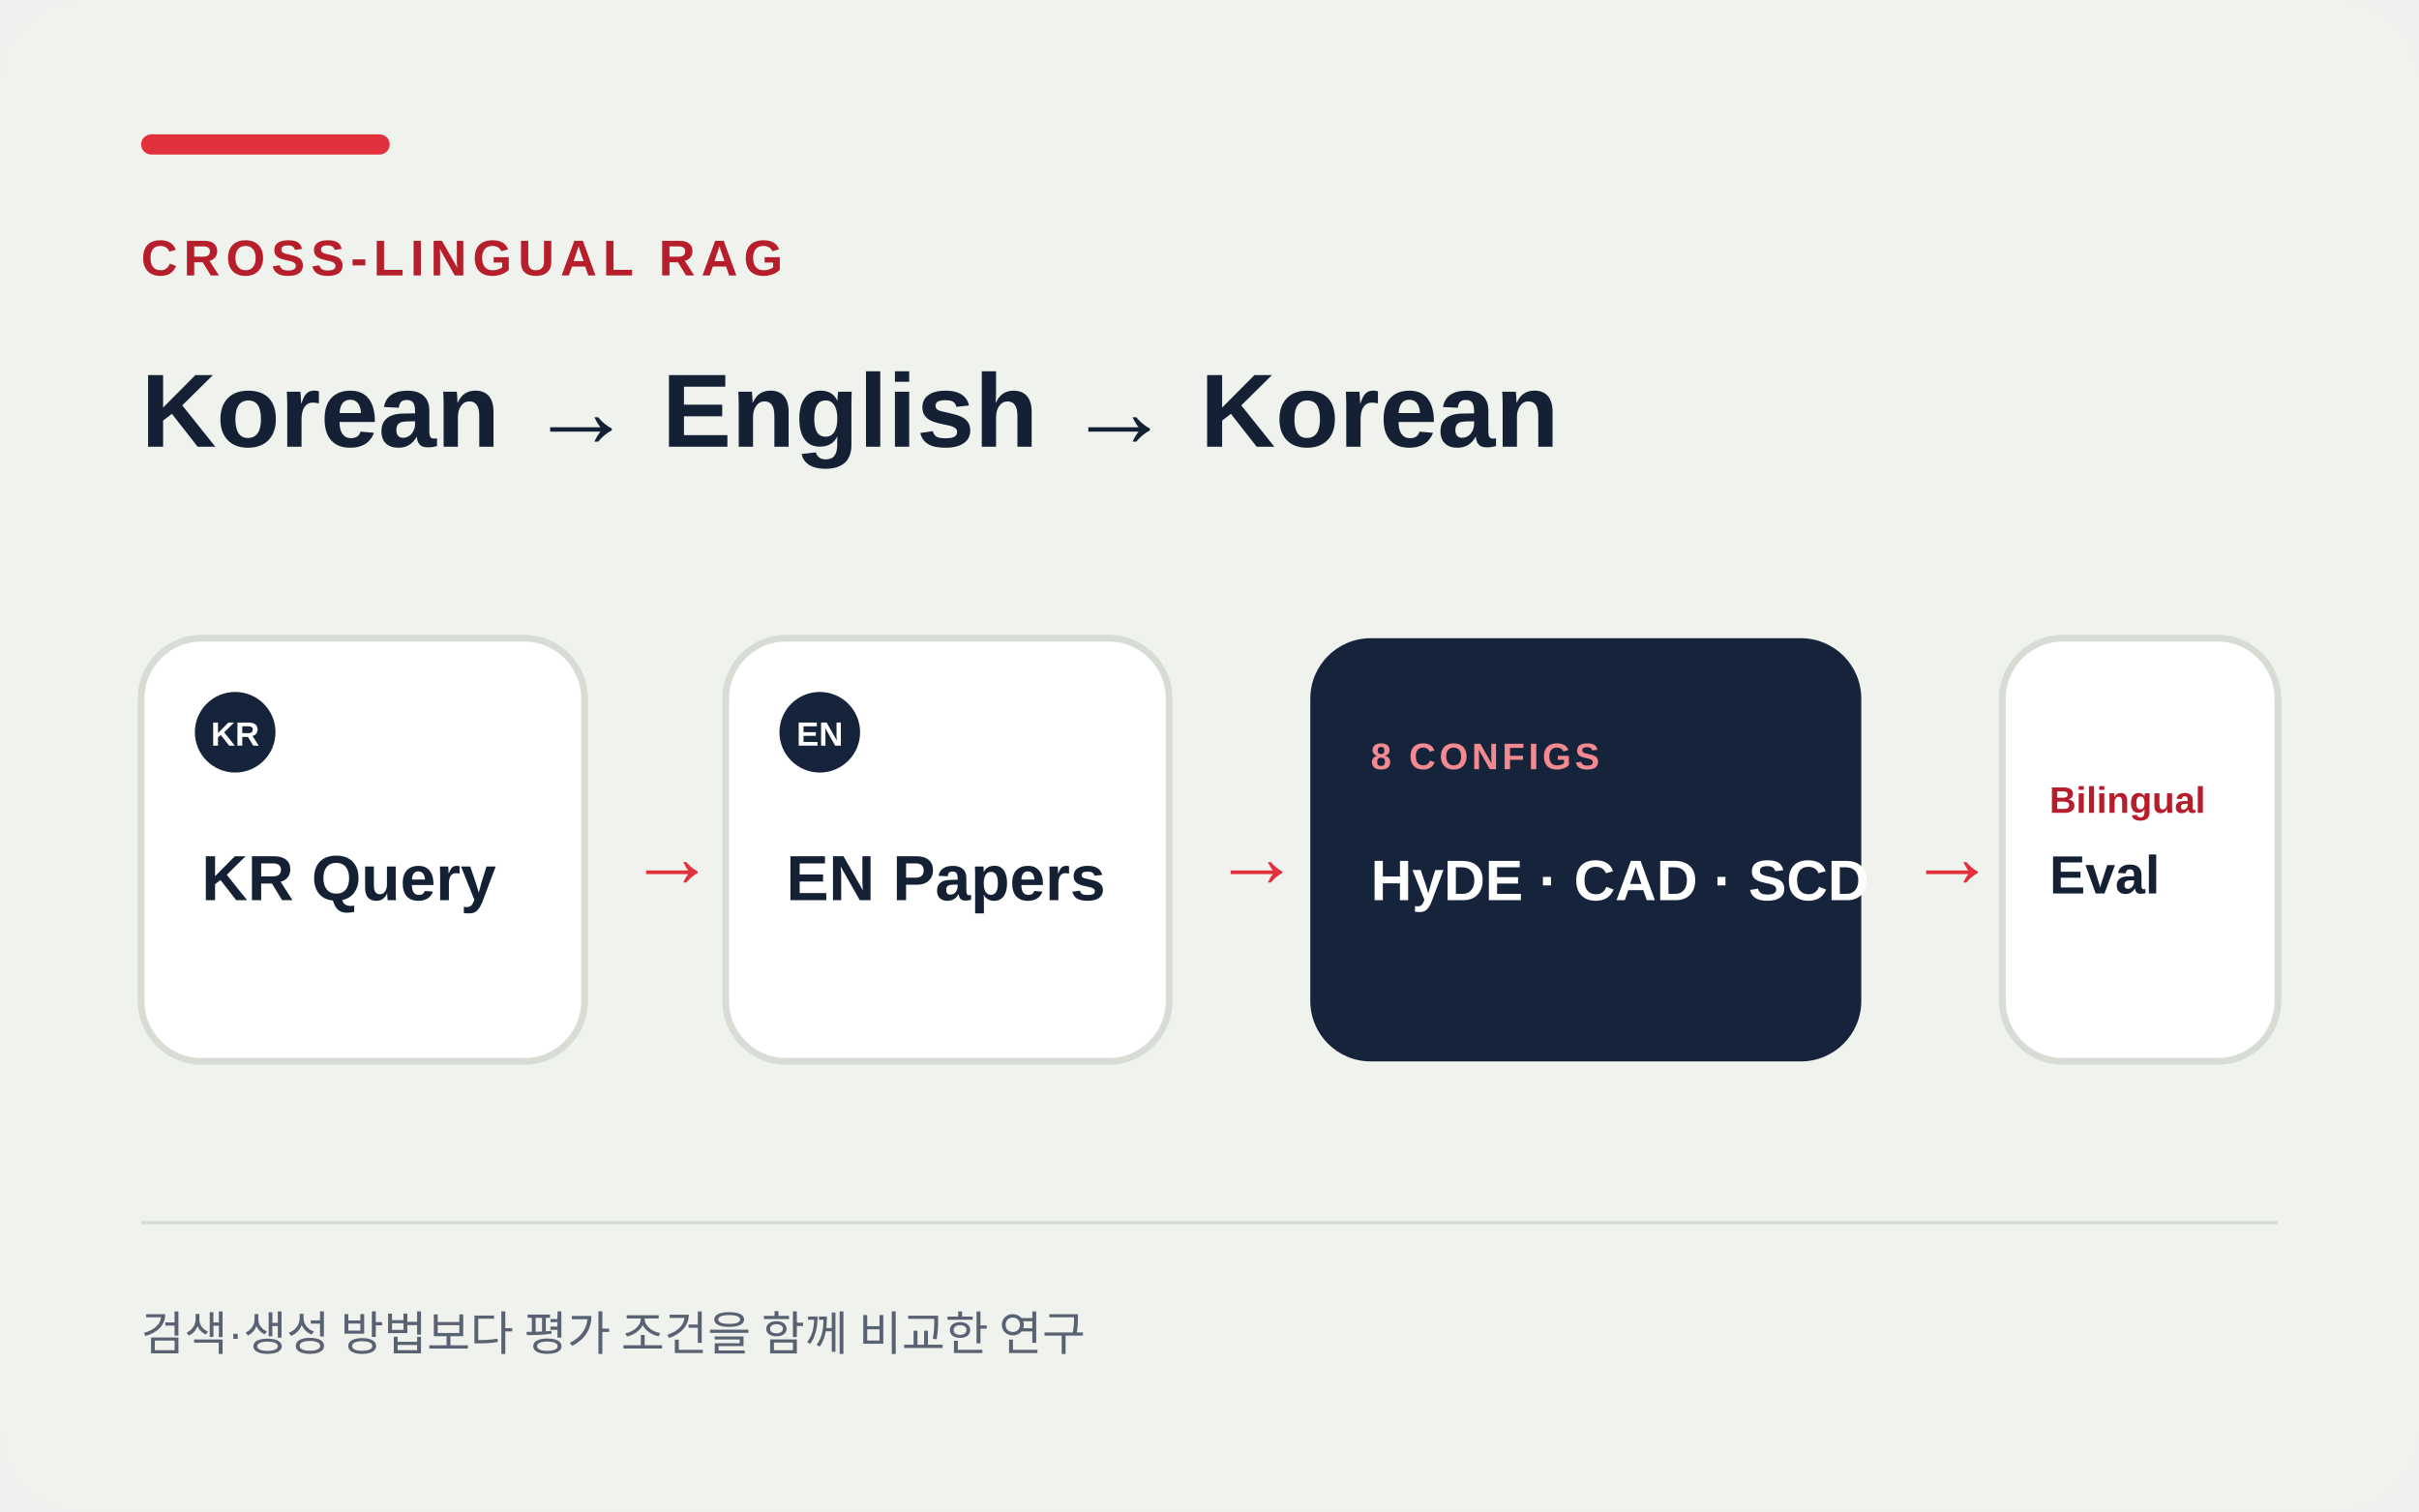
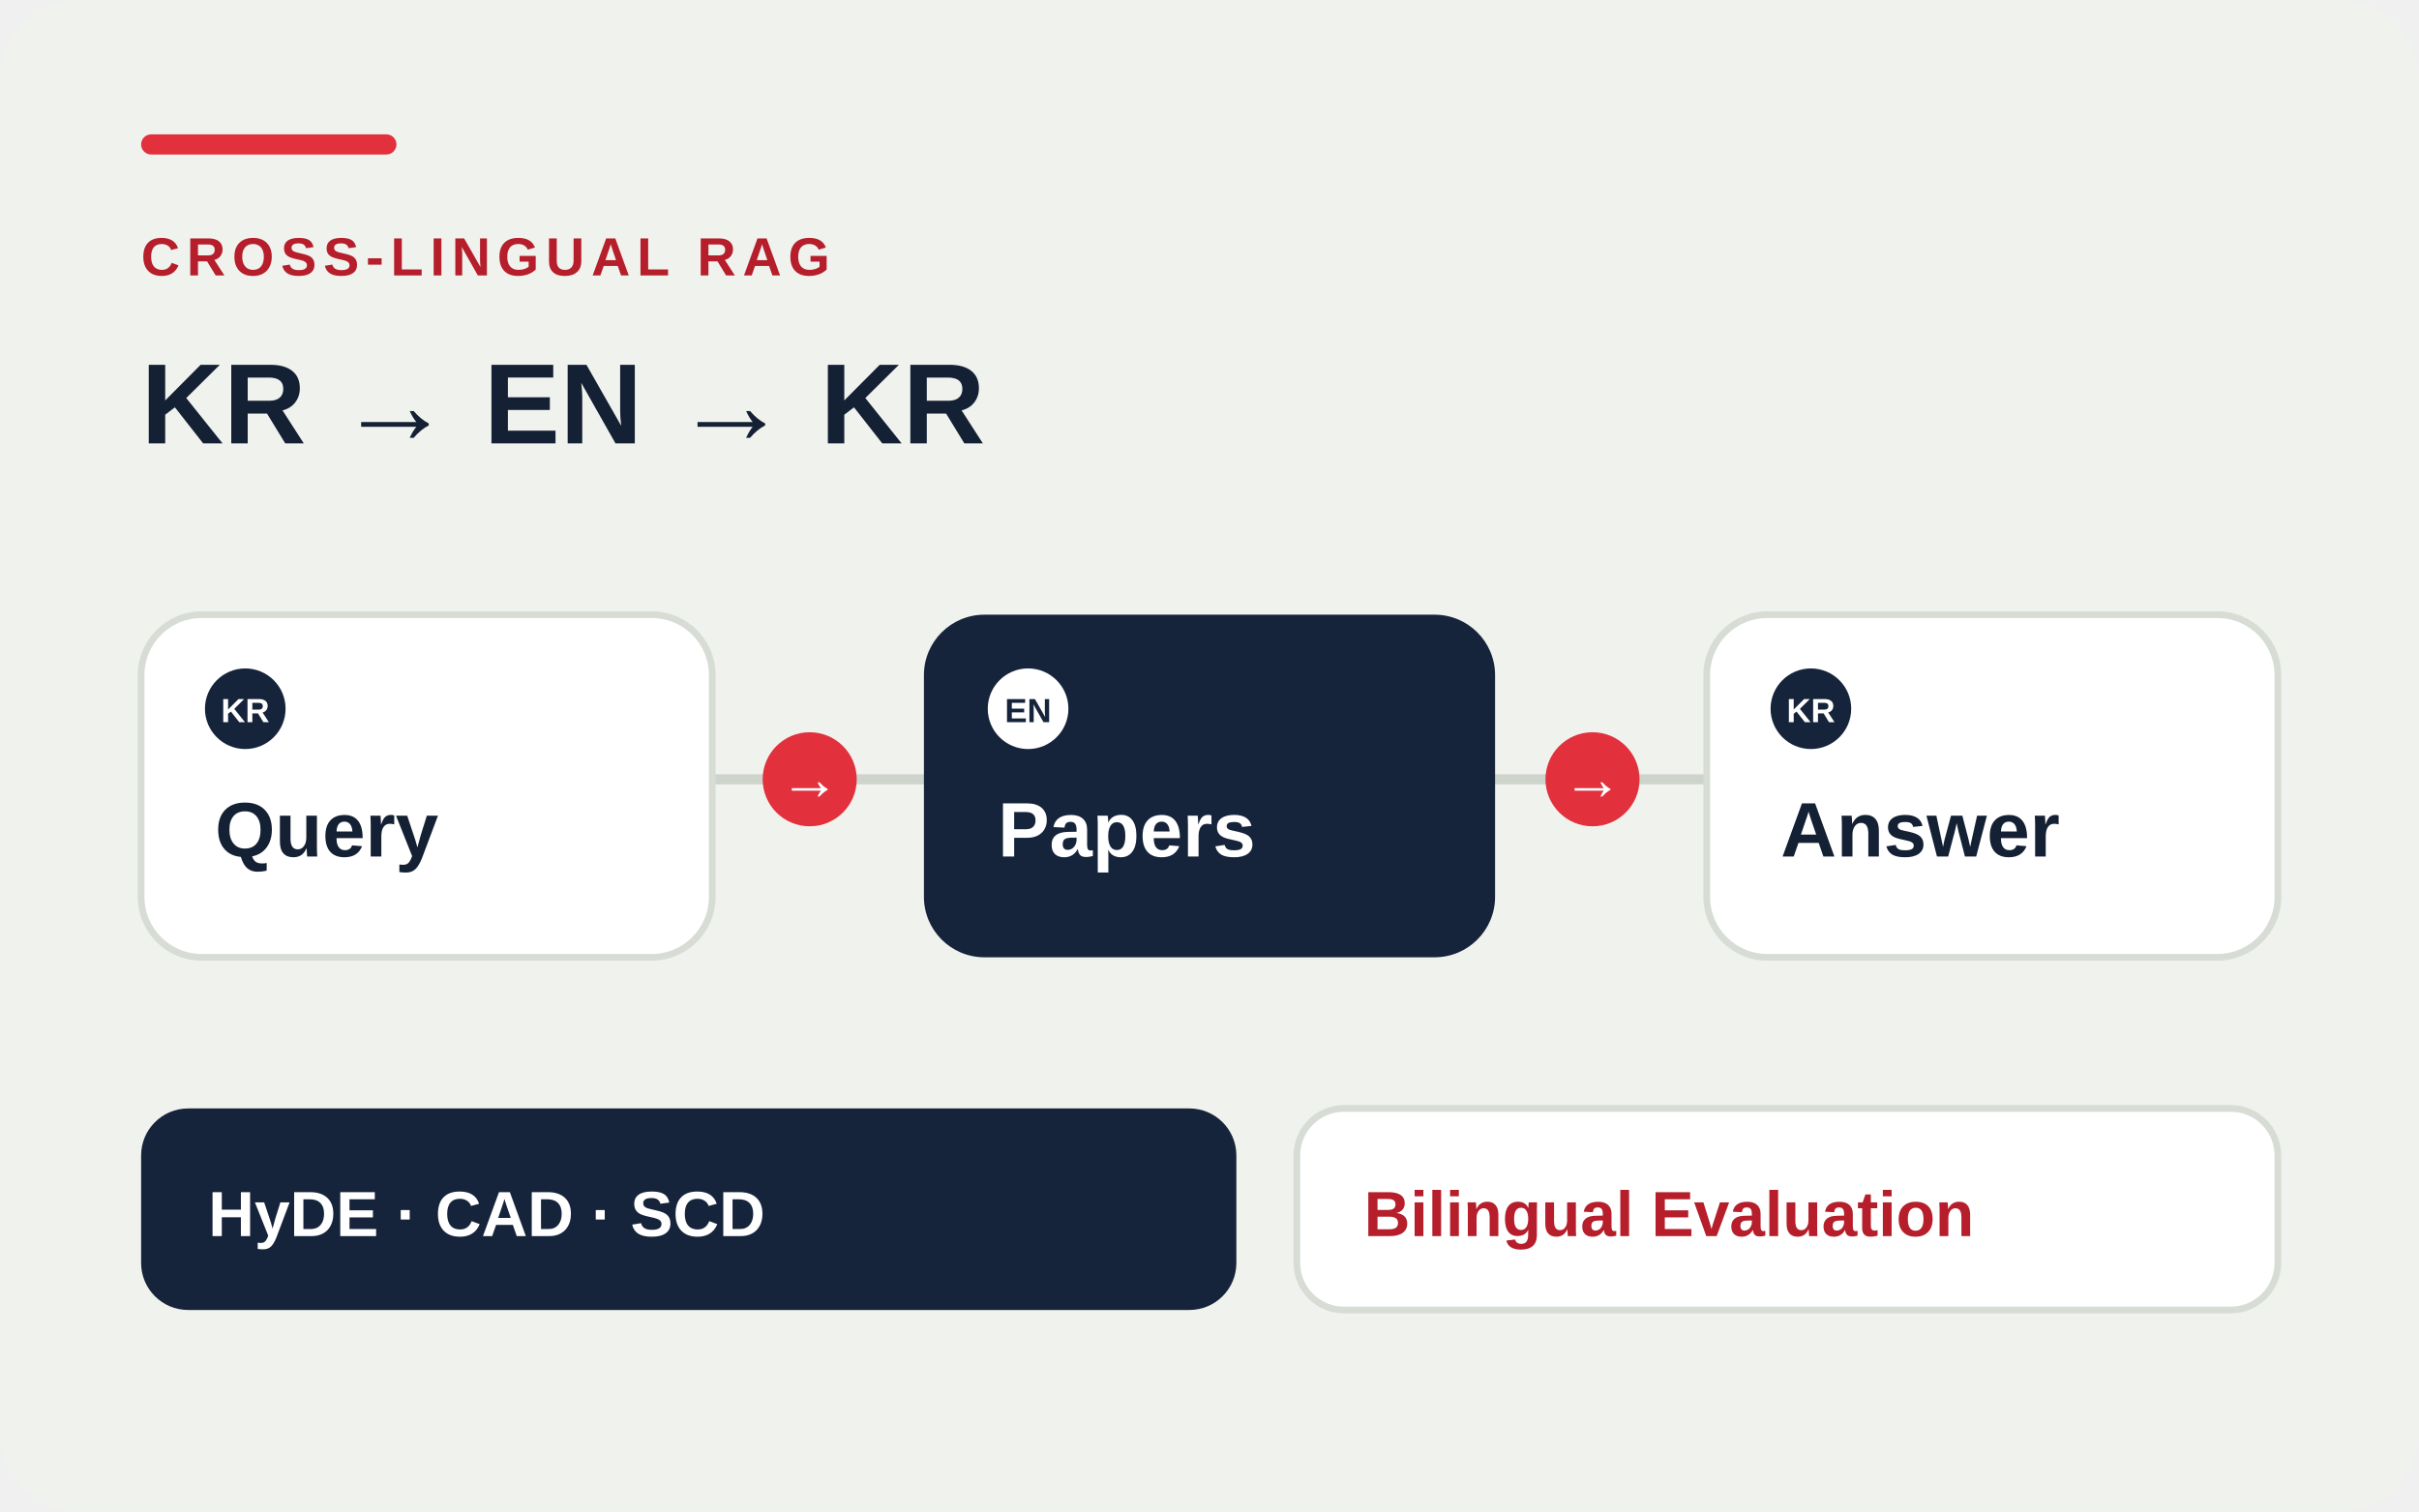
<svg xmlns="http://www.w3.org/2000/svg" width="720" height="450" viewBox="0 0 720 450" role="img" aria-labelledby="title desc">
  <rect width="720" height="450" rx="24" fill="#f0f2ee" />
-   <rect x="42" y="40" width="74" height="6" rx="3" fill="#e2303d" />
-   <text x="42" y="82" fill="#b51e2a" font-family="Arial,sans-serif" font-size="15" font-weight="800" letter-spacing="1.8">CROSS-LINGUAL RAG</text>
-   <text x="42" y="133" fill="#142033" font-family="Arial,sans-serif" font-size="31" font-weight="800">Korean → English → Korean</text>
-   <g transform="translate(42 190)">
-     <rect width="132" height="126" rx="18" fill="#ffffff" stroke="#d7ddd5" stroke-width="2" />
-     <circle cx="28" cy="28" r="12" fill="#16243b" />
-     <text x="28" y="32" text-anchor="middle" fill="#ffffff" font-family="Arial,sans-serif" font-size="10" font-weight="800">KR</text>
-     <text x="18" y="78" fill="#142033" font-family="Arial,sans-serif" font-size="19" font-weight="800">KR Query</text>
+   <rect x="42" y="40" width="76" height="6" rx="3" fill="#e2303d" />
+   <text x="42" y="82" fill="#b51e2a" font-family="Arial,sans-serif" font-size="16" font-weight="800" letter-spacing="2">CROSS-LINGUAL RAG</text>
+   <text x="42" y="132" fill="#142033" font-family="Arial,sans-serif" font-size="34" font-weight="800">KR → EN → KR</text>
+   <line x1="105" y1="232" x2="615" y2="232" stroke="#cdd4cc" stroke-width="3" />
+   <g transform="translate(42 183)">
+     <rect width="170" height="102" rx="18" fill="#ffffff" stroke="#d7ddd5" stroke-width="2" />
+     <circle cx="31" cy="28" r="12" fill="#16243b" />
+     <text x="31" y="32" text-anchor="middle" fill="#ffffff" font-family="Arial,sans-serif" font-size="10" font-weight="800">KR</text>
+     <text x="22" y="72" fill="#142033" font-family="Arial,sans-serif" font-size="23" font-weight="800">Query</text>
  </g>
-   <text x="187" y="264" fill="#e2303d" font-family="Arial,sans-serif" font-size="26" font-weight="800">→</text>
-   <g transform="translate(216 190)">
-     <rect width="132" height="126" rx="18" fill="#ffffff" stroke="#d7ddd5" stroke-width="2" />
-     <circle cx="28" cy="28" r="12" fill="#16243b" />
-     <text x="28" y="32" text-anchor="middle" fill="#ffffff" font-family="Arial,sans-serif" font-size="10" font-weight="800">EN</text>
-     <text x="18" y="78" fill="#142033" font-family="Arial,sans-serif" font-size="19" font-weight="800">EN Papers</text>
+   <circle cx="241" cy="232" r="14" fill="#e2303d" />
+   <text x="241" y="238" text-anchor="middle" fill="#ffffff" font-family="Arial,sans-serif" font-size="18" font-weight="800">→</text>
+   <g transform="translate(275 183)">
+     <rect width="170" height="102" rx="18" fill="#16243b" />
+     <circle cx="31" cy="28" r="12" fill="#ffffff" />
+     <text x="31" y="32" text-anchor="middle" fill="#16243b" font-family="Arial,sans-serif" font-size="10" font-weight="800">EN</text>
+     <text x="22" y="72" fill="#ffffff" font-family="Arial,sans-serif" font-size="23" font-weight="800">Papers</text>
  </g>
-   <text x="361" y="264" fill="#e2303d" font-family="Arial,sans-serif" font-size="26" font-weight="800">→</text>
-   <g transform="translate(390 190)">
-     <rect width="164" height="126" rx="18" fill="#16243b" />
-     <text x="18" y="39" fill="#f48a91" font-family="Arial,sans-serif" font-size="11" font-weight="800" letter-spacing="1.1">8 CONFIGS</text>
-     <text x="18" y="78" fill="#ffffff" font-family="Arial,sans-serif" font-size="17" font-weight="800">HyDE · CAD · SCD</text>
+   <circle cx="474" cy="232" r="14" fill="#e2303d" />
+   <text x="474" y="238" text-anchor="middle" fill="#ffffff" font-family="Arial,sans-serif" font-size="18" font-weight="800">→</text>
+   <g transform="translate(508 183)">
+     <rect width="170" height="102" rx="18" fill="#ffffff" stroke="#d7ddd5" stroke-width="2" />
+     <circle cx="31" cy="28" r="12" fill="#16243b" />
+     <text x="31" y="32" text-anchor="middle" fill="#ffffff" font-family="Arial,sans-serif" font-size="10" font-weight="800">KR</text>
+     <text x="22" y="72" fill="#142033" font-family="Arial,sans-serif" font-size="23" font-weight="800">Answer</text>
  </g>
-   <text x="568" y="264" fill="#e2303d" font-family="Arial,sans-serif" font-size="26" font-weight="800">→</text>
-   <g transform="translate(596 190)">
-     <rect width="82" height="126" rx="18" fill="#ffffff" stroke="#d7ddd5" stroke-width="2" />
-     <text x="14" y="52" fill="#b51e2a" font-family="Arial,sans-serif" font-size="11" font-weight="800">Bilingual</text>
-     <text x="14" y="76" fill="#142033" font-family="Arial,sans-serif" font-size="16" font-weight="800">Eval</text>
+   <g transform="translate(42 330)">
+     <rect width="326" height="60" rx="14" fill="#16243b" />
+     <text x="20" y="38" fill="#ffffff" font-family="Arial,sans-serif" font-size="19" font-weight="800">HyDE · CAD · SCD</text>
  </g>
-   <line x1="42" y1="364" x2="678" y2="364" stroke="#d7ddd5" />
-   <text x="42" y="402" fill="#596273" font-family="Arial,sans-serif" font-size="14">검색·생성 방법보다 평가 조건을 함께 비교한 연구</text>
+   <g transform="translate(386 330)">
+     <rect width="292" height="60" rx="14" fill="#ffffff" stroke="#d7ddd5" stroke-width="2" />
+     <text x="20" y="38" fill="#b51e2a" font-family="Arial,sans-serif" font-size="19" font-weight="800">Bilingual Evaluation</text>
+   </g>
</svg>
